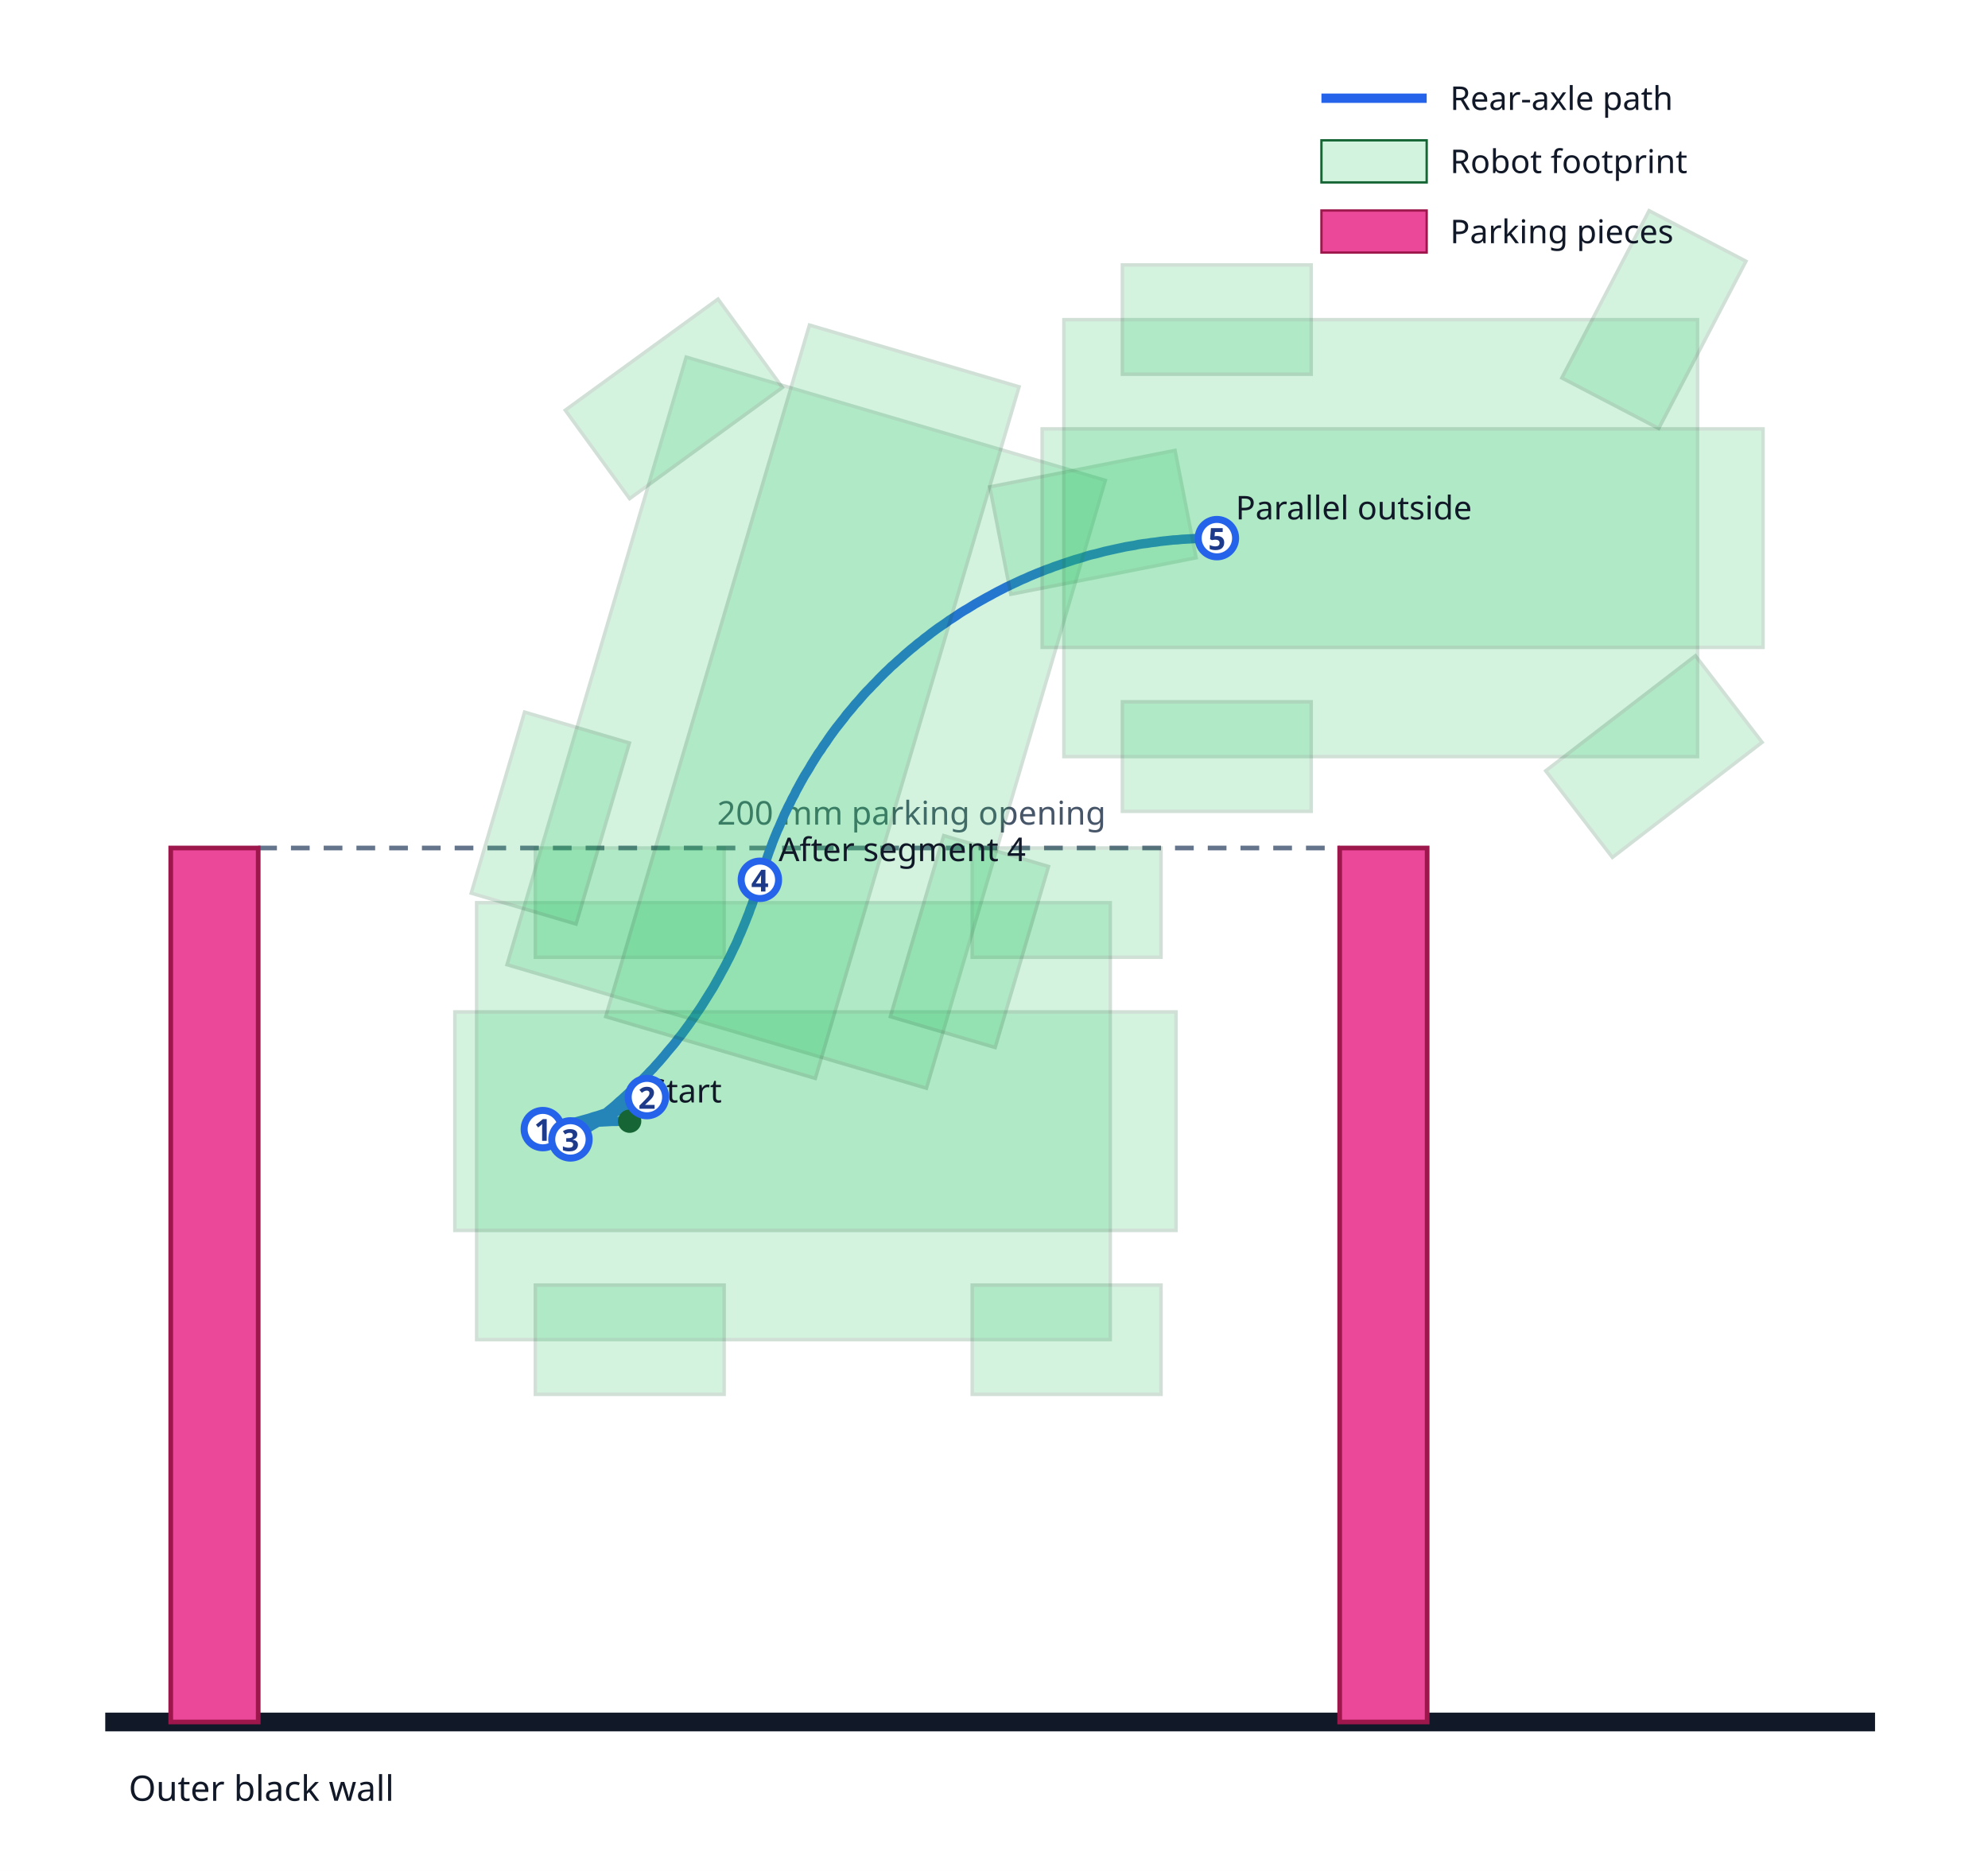
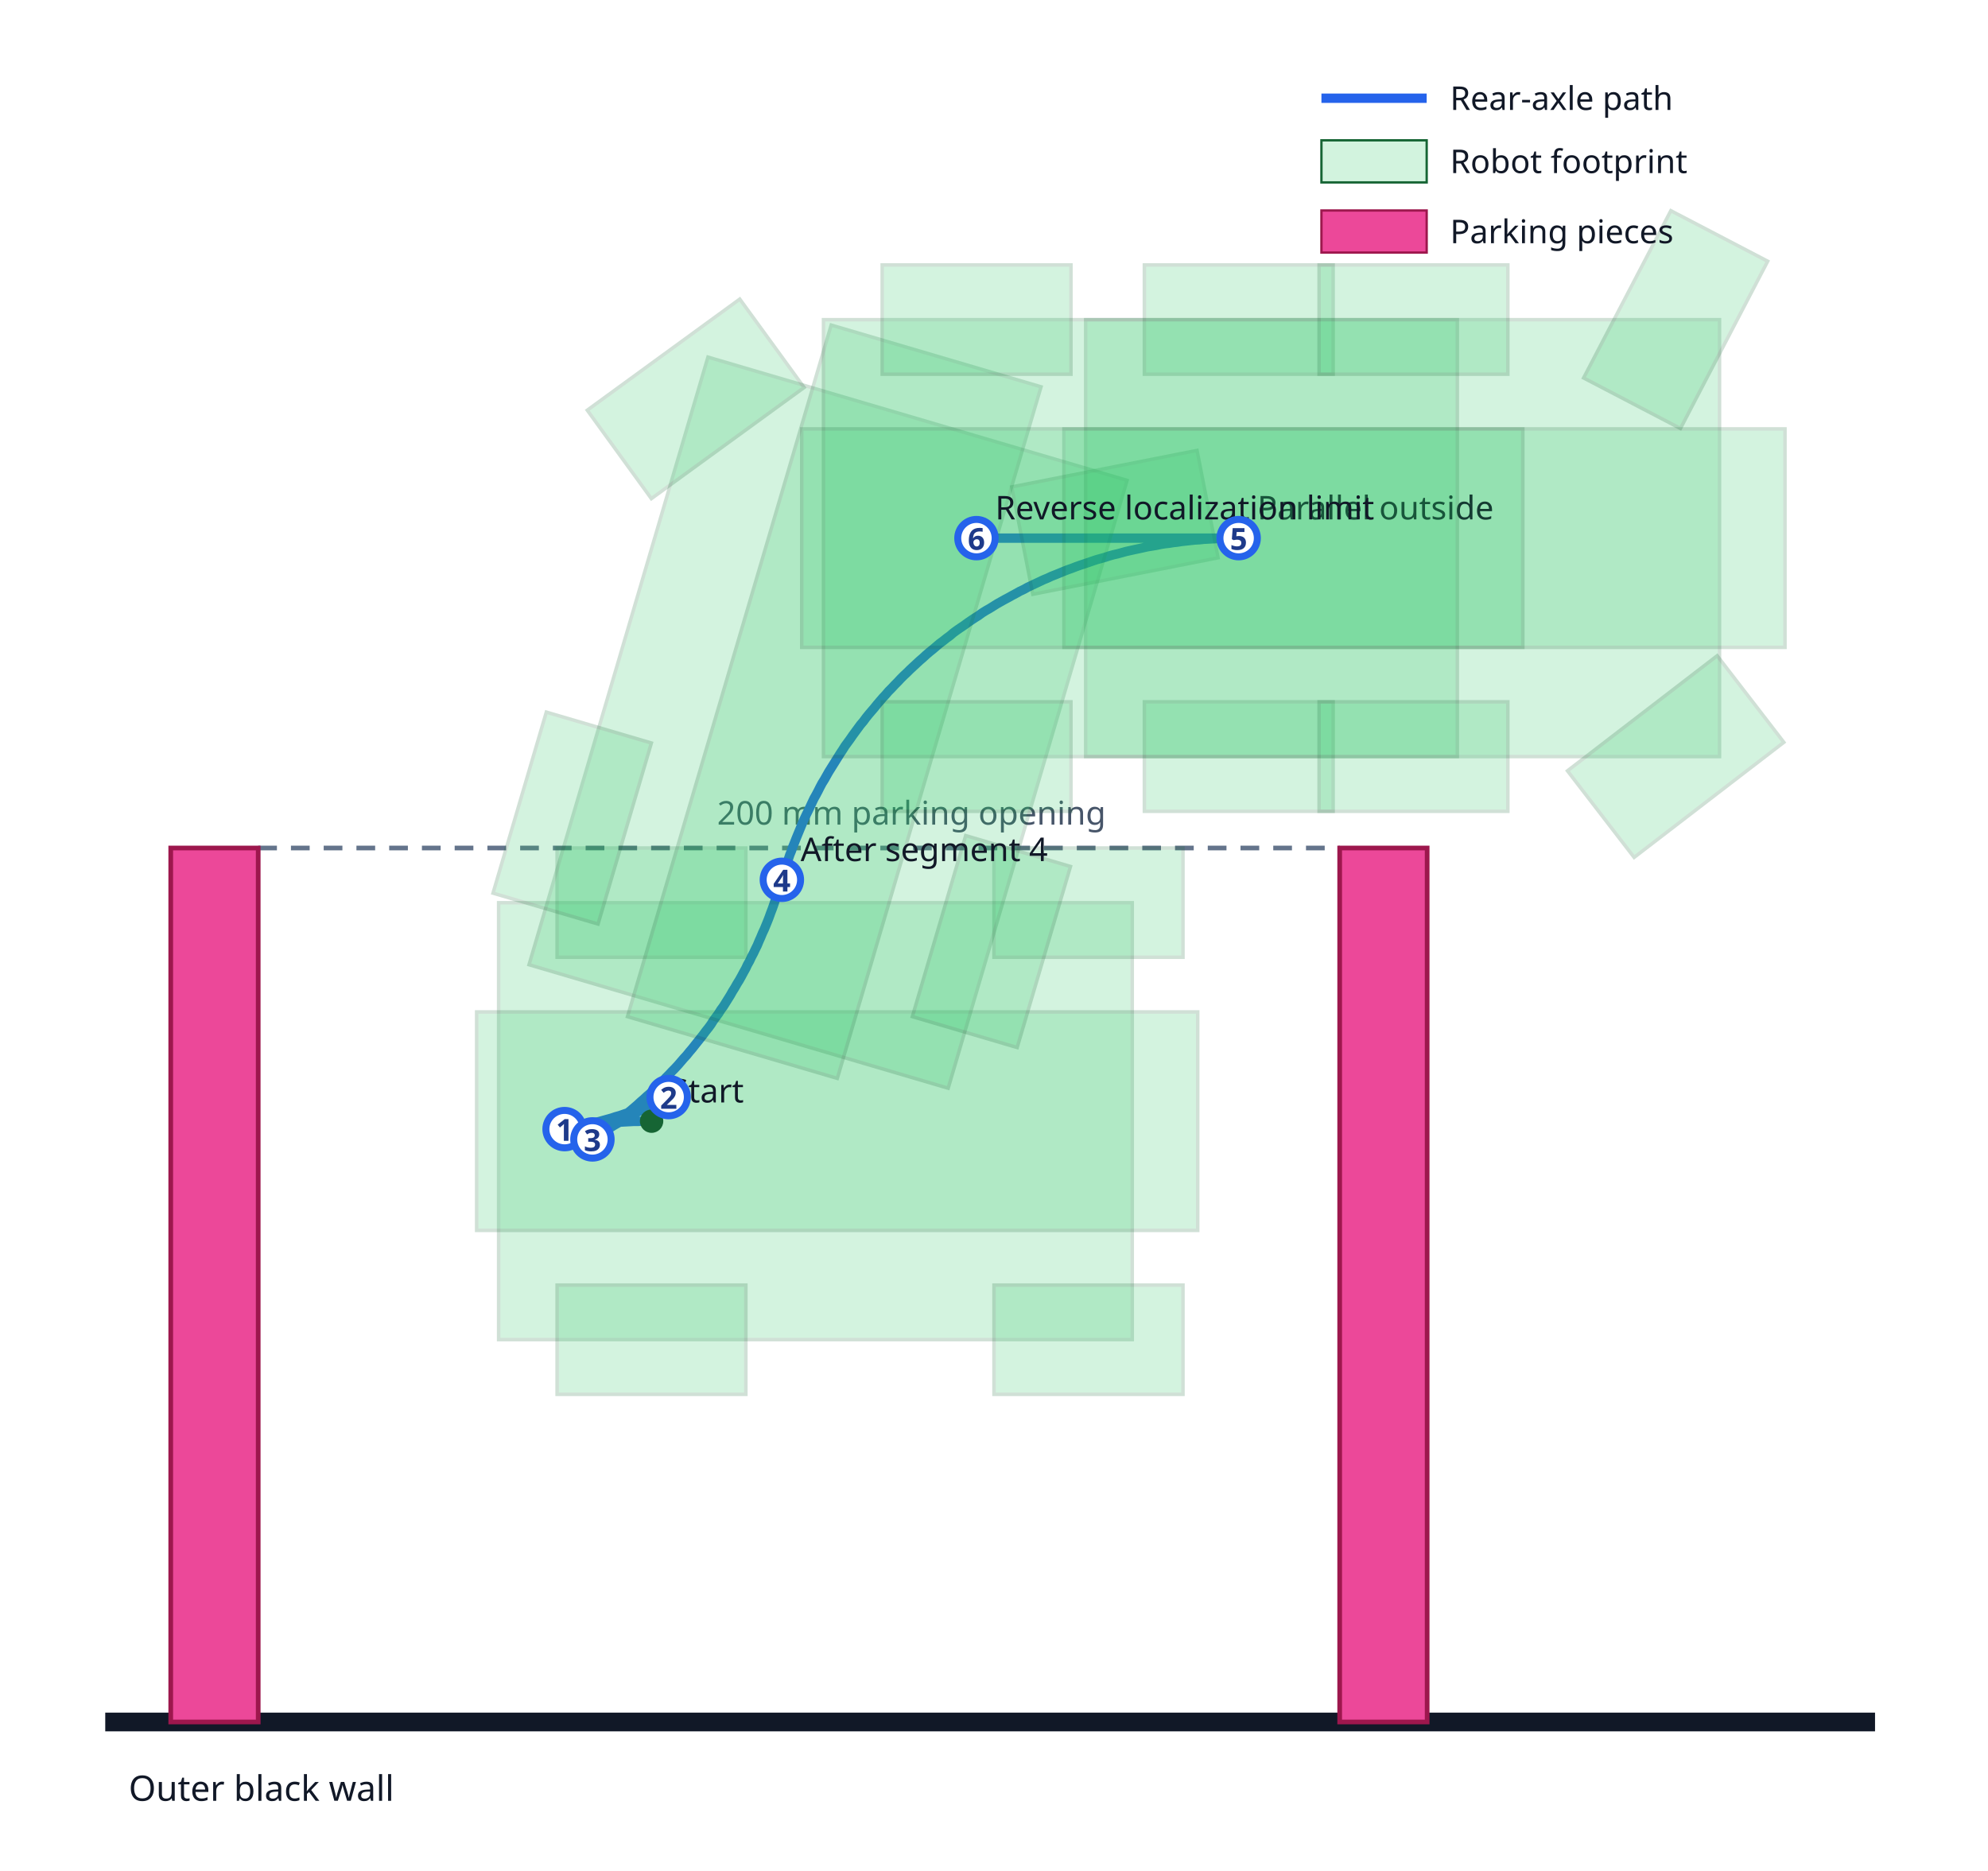
<svg xmlns="http://www.w3.org/2000/svg" viewBox="0 0 850 800" role="img" aria-labelledby="title desc">
  <rect width="850" height="800" fill="#ffffff" />
  <line x1="45.0" y1="736.3" x2="801.7" y2="736.3" stroke="#111827" stroke-width="8" />
  <line x1="110.4" y1="362.6" x2="572.8" y2="362.6" stroke="#64748b" stroke-width="2" stroke-dasharray="8 6" />
  <polygon points="73.0,736.3 110.4,736.3 110.4,362.6 73.0,362.6" fill="#ec4899" stroke="#9d174d" stroke-width="2" />
  <polygon points="572.8,736.3 610.2,736.3 610.2,362.6 572.8,362.6" fill="#ec4899" stroke="#9d174d" stroke-width="2" />
  <text x="55" y="770" font-family="sans-serif" font-size="15" fill="#111827">Outer black wall</text>
  <text x="306.6" y="352.6" font-family="sans-serif" font-size="14" fill="#475569">200 mm parking opening</text>
-   <polyline points="269.2,479.4 267.3,479.4 265.5,479.4 263.6,479.5 261.7,479.5 259.9,479.6 258.0,479.7 256.1,479.8 254.3,480.0 252.4,480.1 250.6,480.3 248.7,480.4 246.8,480.6 245.0,480.9 243.1,481.1 241.3,481.3 239.4,481.6 237.6,481.9 235.7,482.2 233.9,482.5 232.1,482.8 233.9,482.5 235.7,482.1 237.5,481.7 239.4,481.3 241.2,480.9 243.0,480.5 244.8,480.0 246.6,479.6 248.4,479.1 250.2,478.6 252.0,478.1 253.8,477.5 255.6,477.0 257.4,476.4 259.2,475.8 260.9,475.2 262.7,474.6 264.5,474.0 266.2,473.3 268.0,472.7 269.7,472.0 271.4,471.3 273.2,470.6 274.9,469.9 276.6,469.1 274.9,469.9 273.2,470.7 271.5,471.5 269.8,472.3 268.1,473.1 266.5,473.9 264.8,474.8 263.1,475.6 261.5,476.5 259.9,477.4 258.2,478.3 256.6,479.2 255.0,480.2 253.4,481.1 251.8,482.1 250.2,483.1 248.6,484.1 247.0,485.1 245.5,486.1 243.9,487.2 245.5,486.1 247.0,485.0 248.5,484.0 250.0,482.9 251.5,481.8 253.0,480.6 254.5,479.5 256.0,478.3 257.4,477.2 258.9,476.0 260.3,474.8 261.8,473.6 263.2,472.4 264.6,471.1 266.0,469.9 267.4,468.6 268.7,467.4 270.1,466.1 271.4,464.8 272.8,463.5 274.1,462.2 275.4,460.8 276.7,459.5 278.0,458.1 279.3,456.8 280.5,455.4 281.8,454.0 283.0,452.6 284.2,451.2 285.4,449.7 286.6,448.3 287.8,446.9 289.0,445.4 290.1,443.9 291.3,442.5 292.4,441.0 293.5,439.5 294.6,438.0 295.7,436.4 296.8,434.9 297.8,433.4 298.9,431.8 299.9,430.3 300.9,428.7 301.9,427.1 302.9,425.5 303.9,423.9 304.9,422.3 305.8,420.7 306.7,419.1 307.6,417.5 308.5,415.8 309.4,414.2 310.3,412.5 311.1,410.9 312.0,409.2 312.8,407.5 313.6,405.8 314.4,404.2 315.2,402.5 315.9,400.7 316.7,399.0 317.4,397.3 318.1,395.6 318.8,393.9 319.5,392.1 320.2,390.4 320.8,388.6 321.5,386.9 322.1,385.1 322.7,383.3 323.3,381.6 323.8,379.8 324.4,378.0 324.9,376.2 325.5,374.4 326.0,372.6 326.6,370.8 327.2,369.1 327.8,367.3 328.4,365.5 329.0,363.8 329.7,362.0 330.3,360.3 331.0,358.5 331.7,356.8 332.4,355.1 333.2,353.4 333.9,351.7 334.7,349.9 335.4,348.2 336.2,346.6 337.0,344.9 337.9,343.2 338.7,341.5 339.6,339.9 340.4,338.2 341.3,336.6 342.2,334.9 343.1,333.3 344.0,331.7 345.0,330.1 346.0,328.5 346.9,326.9 347.9,325.3 348.9,323.7 349.9,322.1 351.0,320.6 352.0,319.0 353.1,317.5 354.1,316.0 355.2,314.4 356.3,312.9 357.4,311.4 358.6,309.9 359.7,308.5 360.9,307.0 362.0,305.5 363.2,304.1 364.4,302.7 365.6,301.2 366.9,299.8 368.1,298.4 369.3,297.0 370.6,295.6 371.9,294.3 373.2,292.9 374.5,291.6 375.8,290.2 377.1,288.9 378.4,287.6 379.8,286.3 381.1,285.0 382.5,283.8 383.9,282.5 385.3,281.3 386.7,280.0 388.1,278.8 389.5,277.6 391.0,276.4 392.4,275.2 393.9,274.1 395.3,272.9 396.8,271.8 398.3,270.6 399.8,269.5 401.3,268.4 402.8,267.4 404.4,266.3 405.9,265.2 407.5,264.2 409.0,263.2 410.6,262.1 412.2,261.1 413.8,260.2 415.4,259.2 417.0,258.2 418.6,257.3 420.2,256.4 421.8,255.5 423.5,254.6 425.1,253.7 426.8,252.8 428.4,252.0 430.1,251.1 431.8,250.3 433.5,249.5 435.2,248.7 436.9,247.9 438.6,247.2 440.3,246.4 442.0,245.7 443.7,245.0 445.5,244.3 447.2,243.6 449.0,243.0 450.7,242.3 452.5,241.7 454.2,241.1 456.0,240.5 457.8,239.9 459.6,239.3 461.4,238.8 463.1,238.3 464.9,237.7 466.7,237.2 468.5,236.8 470.4,236.3 472.2,235.8 474.0,235.4 475.8,235.0 477.6,234.6 479.5,234.2 481.3,233.8 483.1,233.5 485.0,233.2 486.8,232.8 488.7,232.5 490.5,232.3 492.3,232.0 494.2,231.8 496.1,231.5 497.9,231.3 499.8,231.1 501.6,230.9 503.5,230.8 505.4,230.6 507.2,230.5 509.1,230.4 510.9,230.3 512.8,230.2 514.7,230.2 516.6,230.1 518.4,230.1 520.3,230.1" fill="none" stroke="#2563eb" stroke-width="4" />
-   <polygon points="474.7,386.0 474.7,572.8 203.8,572.8 203.8,386.0" fill="#22c55e" stroke="#166534" opacity="0.20" stroke-width="1.5" />
-   <polygon points="502.8,432.7 502.8,526.1 194.5,526.1 194.5,432.7" fill="#22c55e" stroke="#166534" opacity="0.20" stroke-width="1.5" />
-   <polygon points="309.6,362.6 309.6,409.3 228.9,409.3 228.9,362.6" fill="#22c55e" stroke="#166534" opacity="0.20" stroke-width="1.5" />
-   <polygon points="309.6,549.5 309.6,596.2 228.9,596.2 228.9,549.5" fill="#22c55e" stroke="#166534" opacity="0.20" stroke-width="1.5" />
-   <polygon points="496.4,362.6 496.4,409.3 415.7,409.3 415.7,362.6" fill="#22c55e" stroke="#166534" opacity="0.20" stroke-width="1.5" />
-   <polygon points="496.4,549.5 496.4,596.2 415.7,596.2 415.7,549.5" fill="#22c55e" stroke="#166534" opacity="0.20" stroke-width="1.5" />
-   <circle cx="269.2" cy="479.4" r="5" fill="#166534" />
-   <text x="277.2" y="471.4" font-family="sans-serif" font-size="14" fill="#111827">Start</text>
-   <polygon points="293.4,152.7 472.6,205.4 396.1,465.3 216.8,412.5" fill="#22c55e" stroke="#166534" opacity="0.20" stroke-width="1.5" />
-   <polygon points="346.1,139.0 435.7,165.4 348.6,461.1 259.0,434.7" fill="#22c55e" stroke="#166534" opacity="0.20" stroke-width="1.5" />
-   <polygon points="224.3,304.5 269.1,317.7 246.3,395.1 201.5,381.9" fill="#22c55e" stroke="#166534" opacity="0.20" stroke-width="1.5" />
-   <polygon points="403.5,357.3 448.3,370.5 425.5,447.9 380.7,434.7" fill="#22c55e" stroke="#166534" opacity="0.20" stroke-width="1.5" />
-   <polygon points="307.0,127.9 334.5,165.7 269.2,213.2 241.7,175.4" fill="#22c55e" stroke="#166534" opacity="0.20" stroke-width="1.5" />
-   <polygon points="502.4,192.6 511.4,238.5 432.2,254.1 423.2,208.2" fill="#22c55e" stroke="#166534" opacity="0.20" stroke-width="1.5" />
-   <circle cx="324.9" cy="376.2" r="5" fill="#166534" />
-   <text x="332.9" y="368.2" font-family="sans-serif" font-size="14" fill="#111827">After segment 4</text>
-   <polygon points="725.8,136.7 725.8,323.5 454.9,323.5 454.9,136.7" fill="#22c55e" stroke="#166534" opacity="0.20" stroke-width="1.5" />
-   <polygon points="753.8,183.4 753.8,276.8 445.6,276.8 445.6,183.4" fill="#22c55e" stroke="#166534" opacity="0.20" stroke-width="1.5" />
-   <polygon points="560.6,113.3 560.6,160.0 479.9,160.0 479.9,113.3" fill="#22c55e" stroke="#166534" opacity="0.20" stroke-width="1.5" />
-   <polygon points="560.6,300.1 560.6,346.9 479.9,346.9 479.9,300.1" fill="#22c55e" stroke="#166534" opacity="0.20" stroke-width="1.5" />
-   <polygon points="705.1,90.1 746.5,111.7 709.2,183.2 667.8,161.6" fill="#22c55e" stroke="#166534" opacity="0.20" stroke-width="1.5" />
-   <polygon points="724.9,280.4 753.4,317.4 689.4,366.6 660.9,329.6" fill="#22c55e" stroke="#166534" opacity="0.20" stroke-width="1.5" />
-   <circle cx="520.3" cy="230.1" r="5" fill="#166534" />
-   <text x="528.3" y="222.1" font-family="sans-serif" font-size="14" fill="#111827">Parallel outside</text>
-   <circle cx="232.1" cy="482.8" r="8" fill="#ffffff" stroke="#2563eb" stroke-width="3" />
-   <text x="232.1" y="487.8" text-anchor="middle" font-family="sans-serif" font-size="13" font-weight="bold" fill="#1e3a8a">1</text>
-   <circle cx="276.6" cy="469.1" r="8" fill="#ffffff" stroke="#2563eb" stroke-width="3" />
-   <text x="276.6" y="474.1" text-anchor="middle" font-family="sans-serif" font-size="13" font-weight="bold" fill="#1e3a8a">2</text>
-   <circle cx="243.9" cy="487.2" r="8" fill="#ffffff" stroke="#2563eb" stroke-width="3" />
-   <text x="243.9" y="492.2" text-anchor="middle" font-family="sans-serif" font-size="13" font-weight="bold" fill="#1e3a8a">3</text>
-   <circle cx="324.9" cy="376.2" r="8" fill="#ffffff" stroke="#2563eb" stroke-width="3" />
-   <text x="324.9" y="381.2" text-anchor="middle" font-family="sans-serif" font-size="13" font-weight="bold" fill="#1e3a8a">4</text>
-   <circle cx="520.3" cy="230.1" r="8" fill="#ffffff" stroke="#2563eb" stroke-width="3" />
-   <text x="520.3" y="235.1" text-anchor="middle" font-family="sans-serif" font-size="13" font-weight="bold" fill="#1e3a8a">5</text>
+   <polyline points="278.6,479.4 276.7,479.4 274.8,479.4 272.9,479.5 271.1,479.5 269.2,479.6 267.3,479.7 265.5,479.8 263.6,480.0 261.8,480.1 259.9,480.3 258.0,480.4 256.2,480.6 254.3,480.9 252.5,481.1 250.6,481.3 248.8,481.6 246.9,481.9 245.1,482.2 243.2,482.5 241.4,482.8 243.2,482.5 245.1,482.1 246.9,481.7 248.7,481.3 250.5,480.9 252.4,480.5 254.2,480.0 256.0,479.6 257.8,479.1 259.6,478.6 261.4,478.1 263.2,477.5 265.0,477.0 266.7,476.4 268.5,475.8 270.3,475.2 272.0,474.6 273.8,474.0 275.6,473.3 277.3,472.7 279.0,472.0 280.8,471.3 282.5,470.6 284.2,469.9 285.9,469.1 284.2,469.9 282.5,470.7 280.8,471.5 279.2,472.3 277.5,473.1 275.8,473.9 274.1,474.8 272.5,475.6 270.8,476.5 269.2,477.4 267.6,478.3 265.9,479.2 264.3,480.2 262.7,481.1 261.1,482.1 259.5,483.1 258.0,484.1 256.4,485.1 254.8,486.1 253.3,487.2 254.8,486.1 256.4,485.0 257.9,484.0 259.4,482.9 260.9,481.8 262.4,480.6 263.9,479.5 265.3,478.3 266.8,477.2 268.2,476.0 269.7,474.8 271.1,473.6 272.5,472.4 273.9,471.1 275.3,469.9 276.7,468.6 278.1,467.4 279.4,466.1 280.8,464.8 282.1,463.5 283.4,462.2 284.7,460.8 286.0,459.5 287.3,458.1 288.6,456.8 289.9,455.4 291.1,454.0 292.3,452.6 293.6,451.2 294.8,449.7 296.0,448.3 297.1,446.9 298.3,445.4 299.5,443.9 300.6,442.5 301.7,441.0 302.9,439.5 304.0,438.0 305.0,436.4 306.1,434.9 307.2,433.4 308.2,431.8 309.3,430.3 310.3,428.7 311.3,427.1 312.3,425.5 313.2,423.9 314.2,422.3 315.1,420.7 316.1,419.1 317.0,417.5 317.9,415.8 318.8,414.2 319.6,412.5 320.5,410.9 321.3,409.2 322.2,407.5 323.0,405.8 323.8,404.2 324.5,402.5 325.3,400.7 326.0,399.0 326.8,397.3 327.5,395.6 328.2,393.9 328.9,392.1 329.5,390.4 330.2,388.6 330.8,386.9 331.4,385.1 332.0,383.3 332.6,381.6 333.2,379.8 333.7,378.0 334.3,376.2 334.8,374.4 335.4,372.6 335.9,370.8 336.5,369.1 337.1,367.3 337.7,365.5 338.4,363.8 339.0,362.0 339.7,360.3 340.4,358.5 341.1,356.8 341.8,355.1 342.5,353.4 343.2,351.7 344.0,349.9 344.8,348.2 345.6,346.6 346.4,344.9 347.2,343.2 348.0,341.5 348.9,339.9 349.8,338.2 350.6,336.6 351.5,334.9 352.5,333.3 353.4,331.7 354.3,330.1 355.3,328.5 356.3,326.9 357.3,325.3 358.3,323.7 359.3,322.1 360.3,320.6 361.3,319.0 362.4,317.5 363.5,316.0 364.6,314.4 365.7,312.9 366.8,311.4 367.9,309.9 369.1,308.5 370.2,307.0 371.4,305.5 372.6,304.1 373.8,302.7 375.0,301.2 376.2,299.8 377.4,298.4 378.7,297.0 379.9,295.6 381.2,294.3 382.5,292.9 383.8,291.6 385.1,290.2 386.4,288.9 387.8,287.6 389.1,286.3 390.5,285.0 391.8,283.8 393.2,282.5 394.6,281.3 396.0,280.0 397.4,278.8 398.9,277.6 400.3,276.4 401.7,275.2 403.2,274.1 404.7,272.9 406.2,271.8 407.6,270.6 409.1,269.5 410.7,268.4 412.2,267.4 413.7,266.3 415.3,265.2 416.8,264.2 418.4,263.2 419.9,262.1 421.5,261.1 423.1,260.2 424.7,259.2 426.3,258.2 427.9,257.3 429.5,256.4 431.2,255.5 432.8,254.6 434.5,253.7 436.1,252.8 437.8,252.0 439.4,251.1 441.1,250.3 442.8,249.5 444.5,248.7 446.2,247.9 447.9,247.2 449.6,246.4 451.4,245.7 453.1,245.0 454.8,244.3 456.6,243.6 458.3,243.0 460.1,242.3 461.8,241.7 463.6,241.1 465.4,240.5 467.1,239.9 468.9,239.3 470.7,238.8 472.5,238.3 474.3,237.7 476.1,237.2 477.9,236.8 479.7,236.3 481.5,235.8 483.3,235.4 485.1,235.0 487.0,234.6 488.8,234.2 490.6,233.8 492.5,233.5 494.3,233.2 496.2,232.8 498.0,232.5 499.8,232.3 501.7,232.0 503.5,231.8 505.4,231.5 507.3,231.3 509.1,231.1 511.0,230.9 512.8,230.8 514.7,230.6 516.6,230.5 518.4,230.4 520.3,230.3 522.2,230.2 524.0,230.2 525.9,230.1 527.8,230.1 529.6,230.1 527.8,230.1 525.9,230.1 524.0,230.1 522.2,230.1 520.3,230.1 518.4,230.1 516.6,230.1 514.7,230.1 512.8,230.1 510.9,230.1 509.1,230.1 507.2,230.1 505.3,230.1 503.5,230.1 501.6,230.1 499.7,230.1 497.9,230.1 496.0,230.1 494.1,230.1 492.3,230.1 490.4,230.1 488.5,230.1 486.7,230.1 484.8,230.1 482.9,230.1 481.1,230.1 479.2,230.1 477.3,230.1 475.4,230.1 473.6,230.1 471.7,230.1 469.8,230.1 468.0,230.1 466.1,230.1 464.2,230.1 462.4,230.1 460.5,230.1 458.6,230.1 456.8,230.1 454.9,230.1 453.0,230.1 451.2,230.1 449.3,230.1 447.4,230.1 445.6,230.1 443.7,230.1 441.8,230.1 439.9,230.1 438.1,230.1 436.2,230.1 434.3,230.1 432.5,230.1 430.6,230.1 428.7,230.1 426.9,230.1 425.0,230.1 423.1,230.1 421.3,230.1 419.4,230.1 417.5,230.1" fill="none" stroke="#2563eb" stroke-width="4" />
+   <polygon points="484.1,386.0 484.1,572.8 213.2,572.8 213.2,386.0" fill="#22c55e" stroke="#166534" opacity="0.20" stroke-width="1.5" />
+   <polygon points="512.1,432.7 512.1,526.1 203.8,526.1 203.8,432.7" fill="#22c55e" stroke="#166534" opacity="0.20" stroke-width="1.5" />
+   <polygon points="318.9,362.6 318.9,409.3 238.2,409.3 238.2,362.6" fill="#22c55e" stroke="#166534" opacity="0.20" stroke-width="1.5" />
+   <polygon points="318.9,549.5 318.9,596.2 238.2,596.2 238.2,549.5" fill="#22c55e" stroke="#166534" opacity="0.20" stroke-width="1.5" />
+   <polygon points="505.8,362.6 505.8,409.3 425.0,409.3 425.0,362.6" fill="#22c55e" stroke="#166534" opacity="0.20" stroke-width="1.5" />
+   <polygon points="505.8,549.5 505.8,596.2 425.0,596.2 425.0,549.5" fill="#22c55e" stroke="#166534" opacity="0.20" stroke-width="1.5" />
+   <circle cx="278.6" cy="479.4" r="5" fill="#166534" />
+   <text x="286.6" y="471.4" font-family="sans-serif" font-size="14" fill="#111827">Start</text>
+   <polygon points="302.7,152.7 481.9,205.4 405.4,465.3 226.2,412.5" fill="#22c55e" stroke="#166534" opacity="0.20" stroke-width="1.5" />
+   <polygon points="355.4,139.0 445.1,165.4 358.0,461.1 268.3,434.7" fill="#22c55e" stroke="#166534" opacity="0.20" stroke-width="1.5" />
+   <polygon points="233.6,304.5 278.5,317.7 255.7,395.1 210.8,381.9" fill="#22c55e" stroke="#166534" opacity="0.20" stroke-width="1.5" />
+   <polygon points="412.9,357.3 457.7,370.5 434.9,447.9 390.1,434.7" fill="#22c55e" stroke="#166534" opacity="0.20" stroke-width="1.5" />
+   <polygon points="316.3,127.9 343.8,165.7 278.5,213.2 251.1,175.4" fill="#22c55e" stroke="#166534" opacity="0.20" stroke-width="1.5" />
+   <polygon points="511.8,192.6 520.8,238.5 441.6,254.1 432.6,208.2" fill="#22c55e" stroke="#166534" opacity="0.20" stroke-width="1.5" />
+   <circle cx="334.3" cy="376.2" r="5" fill="#166534" />
+   <text x="342.3" y="368.2" font-family="sans-serif" font-size="14" fill="#111827">After segment 4</text>
+   <polygon points="735.2,136.7 735.2,323.5 464.2,323.5 464.2,136.7" fill="#22c55e" stroke="#166534" opacity="0.20" stroke-width="1.5" />
+   <polygon points="763.2,183.4 763.2,276.8 454.9,276.8 454.9,183.4" fill="#22c55e" stroke="#166534" opacity="0.20" stroke-width="1.5" />
+   <polygon points="570.0,113.3 570.0,160.0 489.3,160.0 489.3,113.3" fill="#22c55e" stroke="#166534" opacity="0.20" stroke-width="1.5" />
+   <polygon points="570.0,300.1 570.0,346.9 489.3,346.9 489.3,300.1" fill="#22c55e" stroke="#166534" opacity="0.20" stroke-width="1.5" />
+   <polygon points="714.4,90.1 755.8,111.7 718.5,183.2 677.1,161.6" fill="#22c55e" stroke="#166534" opacity="0.20" stroke-width="1.5" />
+   <polygon points="734.2,280.4 762.7,317.4 698.7,366.6 670.2,329.6" fill="#22c55e" stroke="#166534" opacity="0.20" stroke-width="1.5" />
+   <circle cx="529.6" cy="230.1" r="5" fill="#166534" />
+   <text x="537.6" y="222.1" font-family="sans-serif" font-size="14" fill="#111827">Parallel outside</text>
+   <polygon points="623.1,136.7 623.1,323.5 352.1,323.5 352.1,136.7" fill="#22c55e" stroke="#166534" opacity="0.20" stroke-width="1.5" />
+   <polygon points="651.1,183.4 651.1,276.8 342.8,276.8 342.8,183.4" fill="#22c55e" stroke="#166534" opacity="0.20" stroke-width="1.5" />
+   <polygon points="457.9,113.3 457.9,160.0 377.2,160.0 377.2,113.3" fill="#22c55e" stroke="#166534" opacity="0.20" stroke-width="1.5" />
+   <polygon points="457.9,300.1 457.9,346.9 377.2,346.9 377.2,300.1" fill="#22c55e" stroke="#166534" opacity="0.20" stroke-width="1.5" />
+   <polygon points="644.7,113.3 644.7,160.0 564.0,160.0 564.0,113.3" fill="#22c55e" stroke="#166534" opacity="0.20" stroke-width="1.5" />
+   <polygon points="644.7,300.1 644.7,346.9 564.0,346.9 564.0,300.1" fill="#22c55e" stroke="#166534" opacity="0.20" stroke-width="1.5" />
+   <circle cx="417.5" cy="230.1" r="5" fill="#166534" />
+   <text x="425.5" y="222.1" font-family="sans-serif" font-size="14" fill="#111827">Reverse localization limit</text>
+   <circle cx="241.4" cy="482.8" r="8" fill="#ffffff" stroke="#2563eb" stroke-width="3" />
+   <text x="241.4" y="487.8" text-anchor="middle" font-family="sans-serif" font-size="13" font-weight="bold" fill="#1e3a8a">1</text>
+   <circle cx="285.9" cy="469.1" r="8" fill="#ffffff" stroke="#2563eb" stroke-width="3" />
+   <text x="285.9" y="474.1" text-anchor="middle" font-family="sans-serif" font-size="13" font-weight="bold" fill="#1e3a8a">2</text>
+   <circle cx="253.3" cy="487.2" r="8" fill="#ffffff" stroke="#2563eb" stroke-width="3" />
+   <text x="253.3" y="492.2" text-anchor="middle" font-family="sans-serif" font-size="13" font-weight="bold" fill="#1e3a8a">3</text>
+   <circle cx="334.3" cy="376.2" r="8" fill="#ffffff" stroke="#2563eb" stroke-width="3" />
+   <text x="334.3" y="381.2" text-anchor="middle" font-family="sans-serif" font-size="13" font-weight="bold" fill="#1e3a8a">4</text>
+   <circle cx="529.6" cy="230.1" r="8" fill="#ffffff" stroke="#2563eb" stroke-width="3" />
+   <text x="529.6" y="235.1" text-anchor="middle" font-family="sans-serif" font-size="13" font-weight="bold" fill="#1e3a8a">5</text>
+   <circle cx="417.5" cy="230.1" r="8" fill="#ffffff" stroke="#2563eb" stroke-width="3" />
+   <text x="417.5" y="235.1" text-anchor="middle" font-family="sans-serif" font-size="13" font-weight="bold" fill="#1e3a8a">6</text>
  <line x1="565" y1="42" x2="610" y2="42" stroke="#2563eb" stroke-width="4" />
  <text x="620" y="47" font-family="sans-serif" font-size="14" fill="#111827">Rear-axle path</text>
  <rect x="565" y="60" width="45" height="18" fill="#22c55e" fill-opacity="0.20" stroke="#166534" />
  <text x="620" y="74" font-family="sans-serif" font-size="14" fill="#111827">Robot footprint</text>
  <rect x="565" y="90" width="45" height="18" fill="#ec4899" stroke="#9d174d" />
  <text x="620" y="104" font-family="sans-serif" font-size="14" fill="#111827">Parking pieces</text>
</svg>
